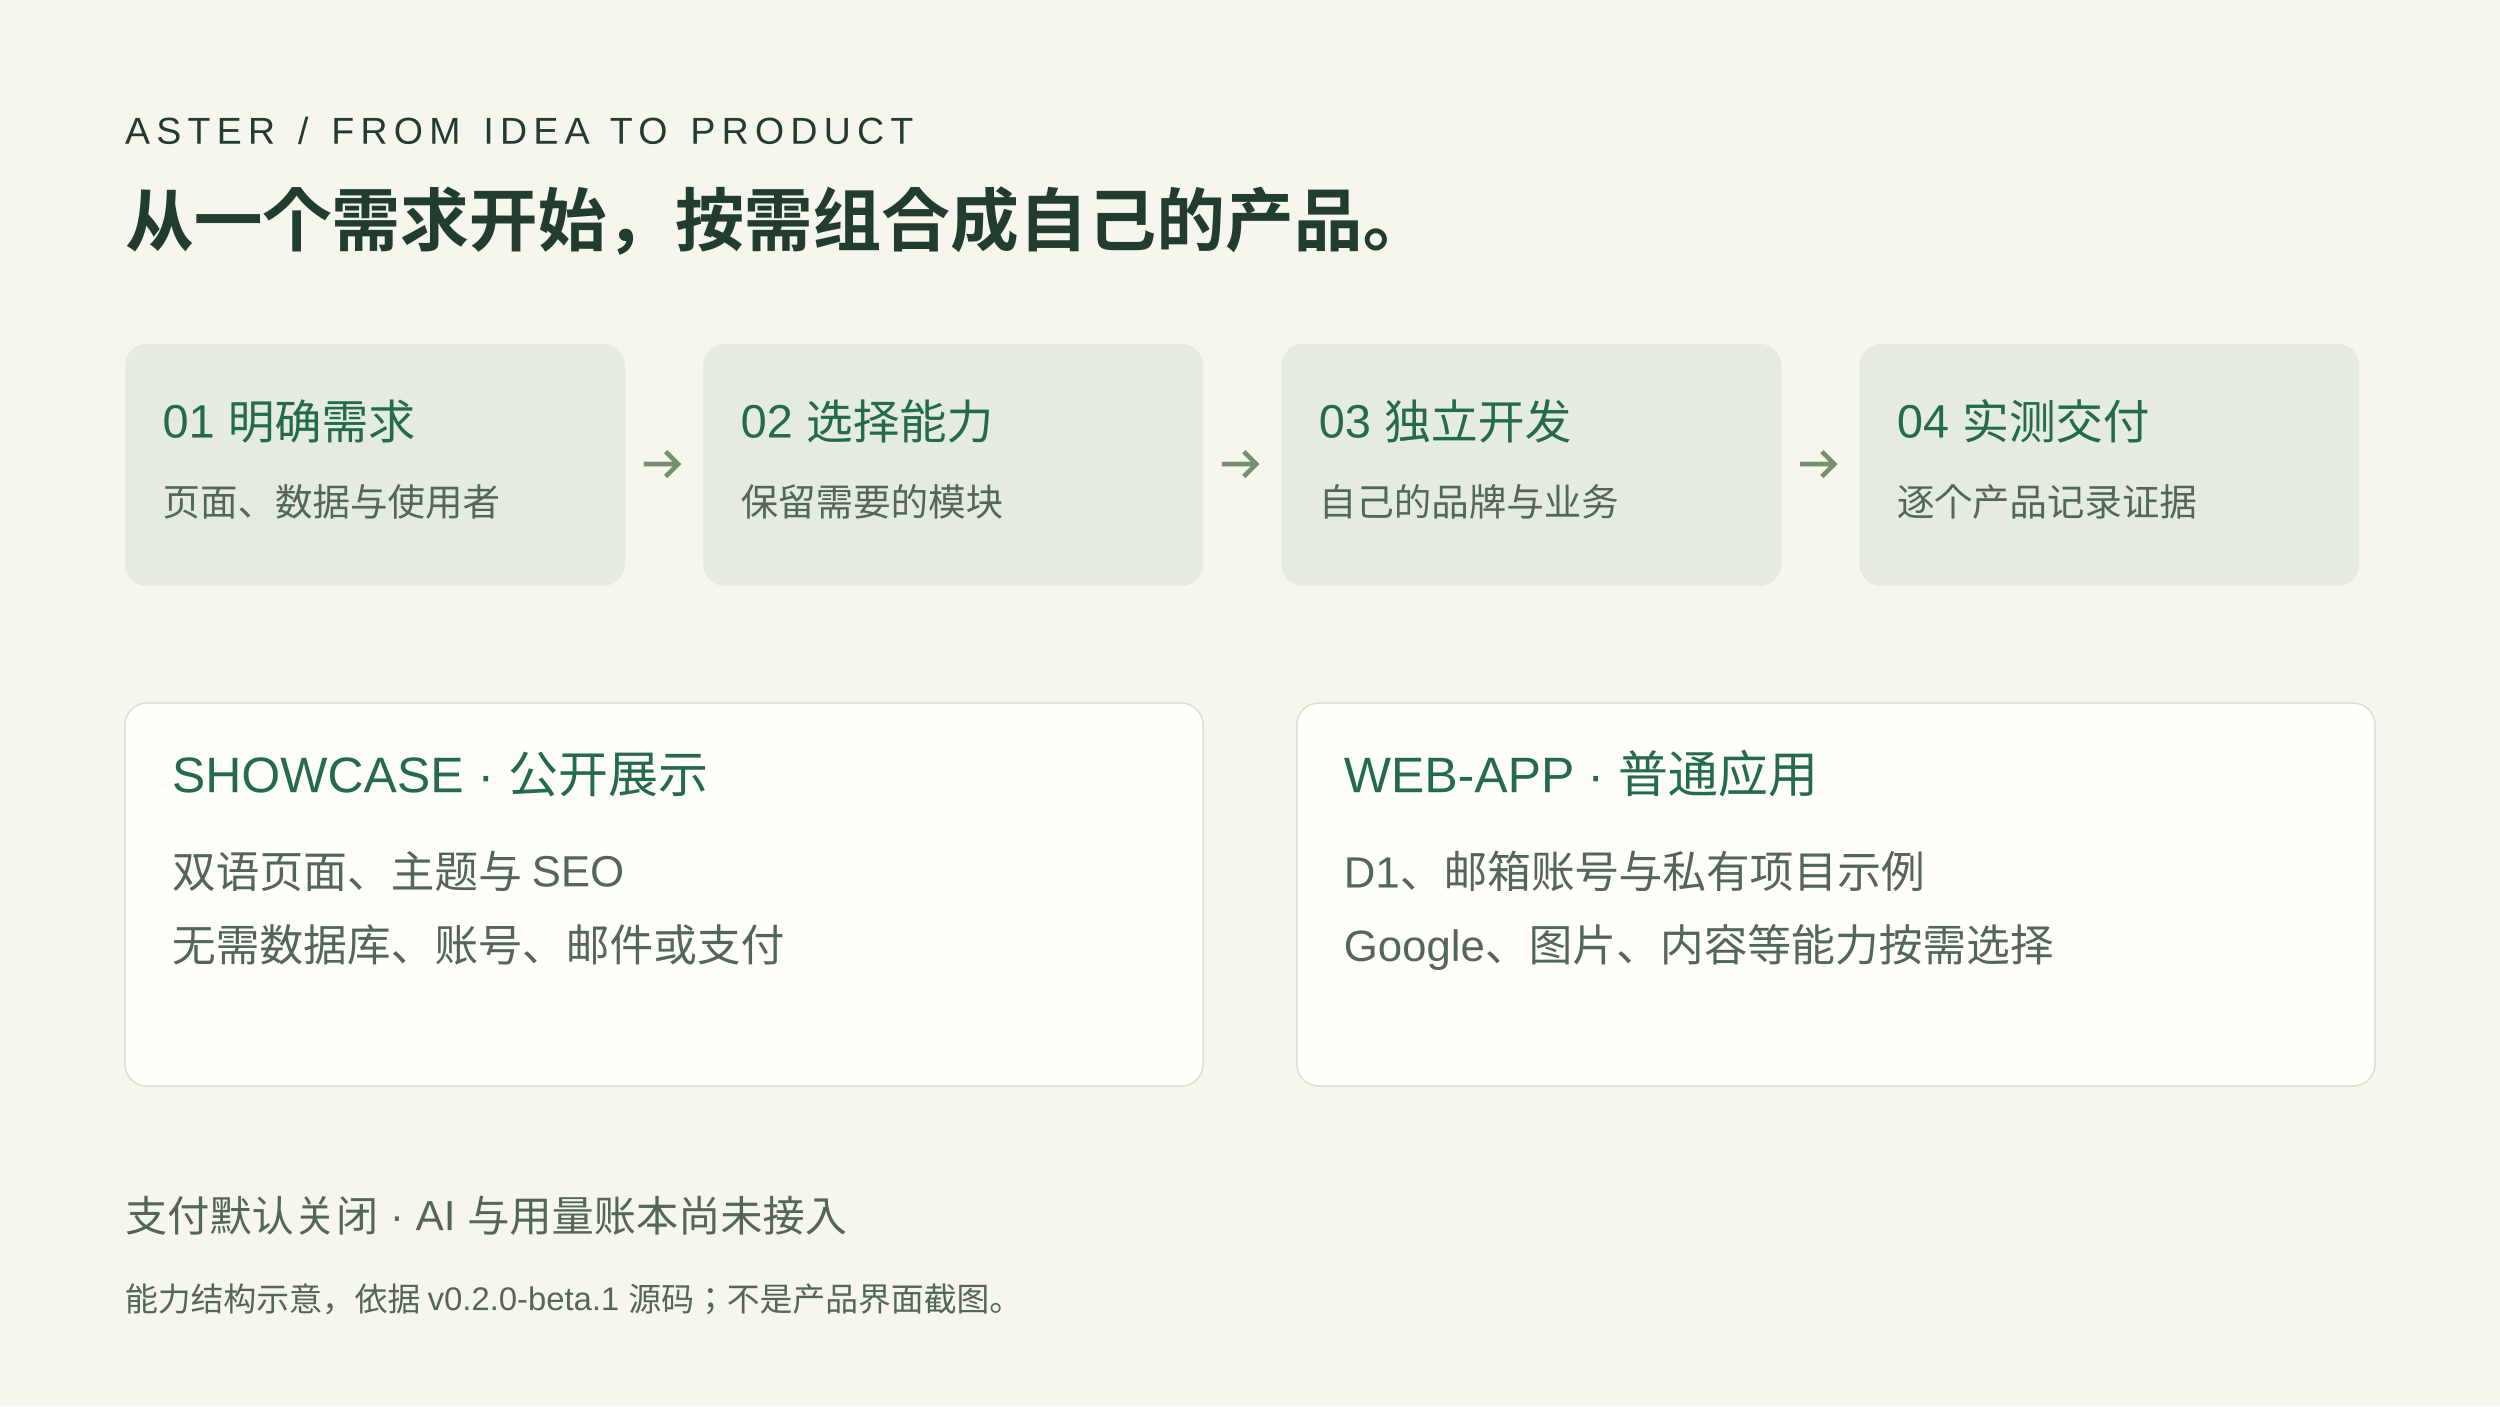
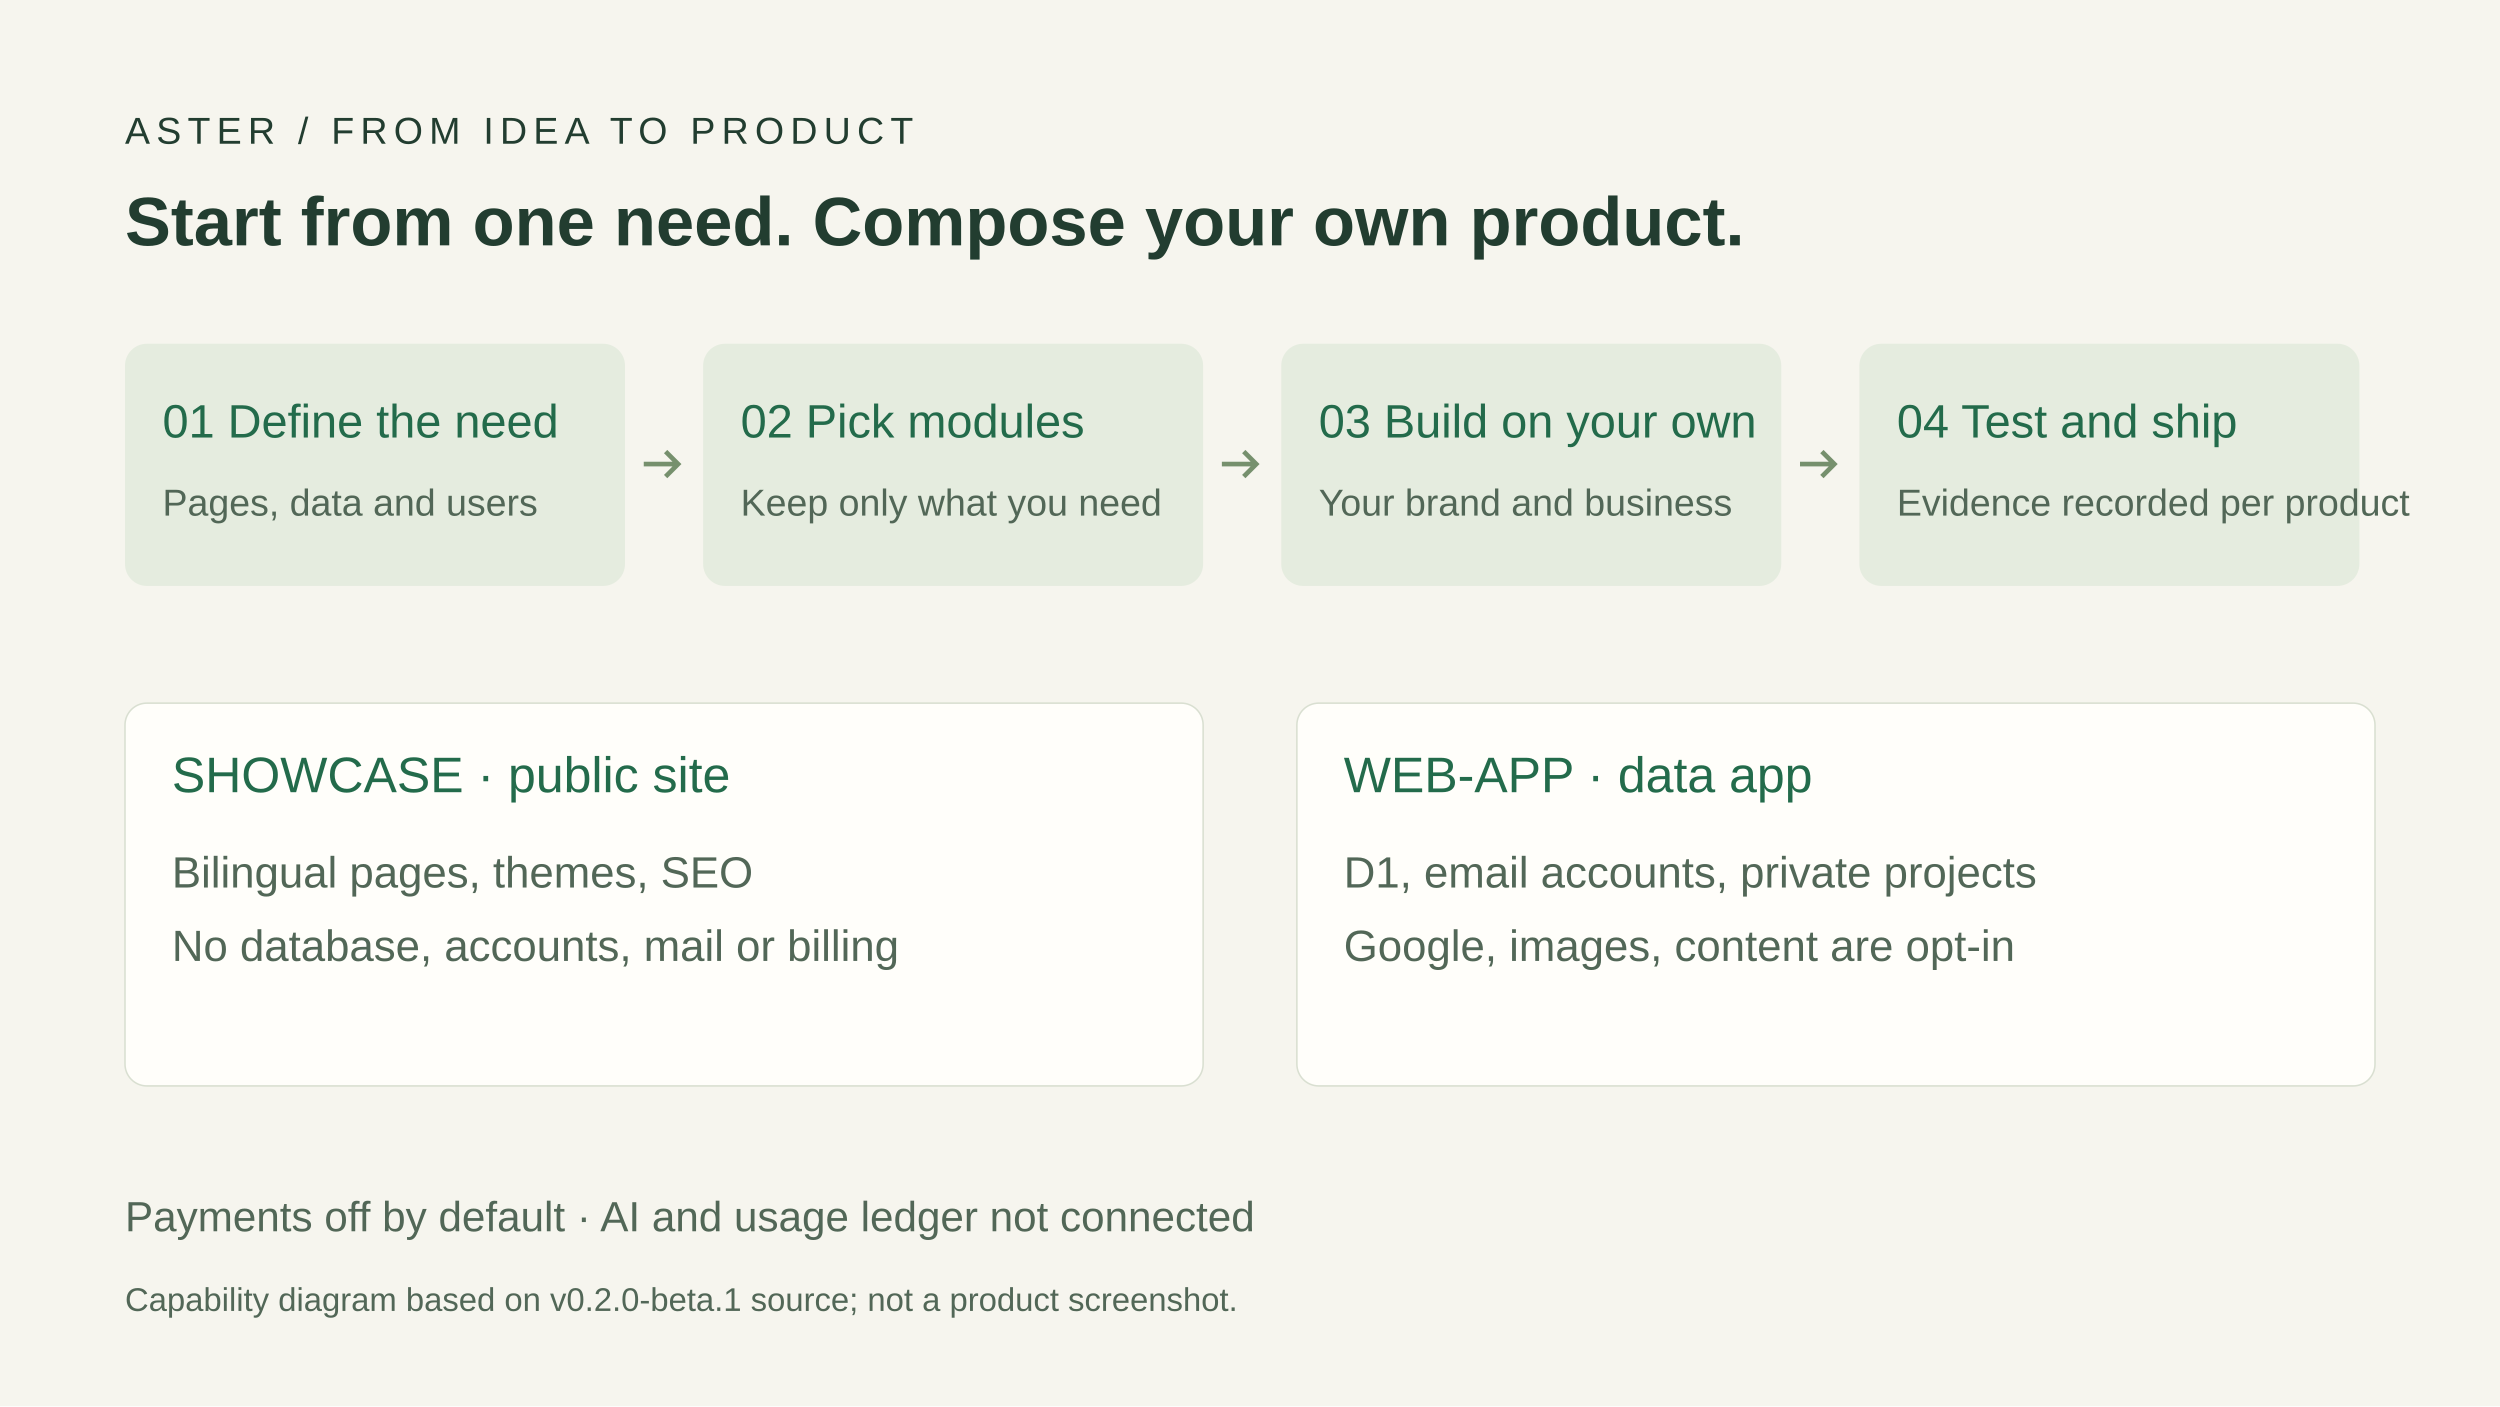
<svg xmlns="http://www.w3.org/2000/svg" width="1600" height="900" viewBox="0 0 1600 900" role="img">
  <rect width="1600" height="900" fill="#f6f5ee" />
  <g font-family="-apple-system,BlinkMacSystemFont,Segoe UI,Arial,PingFang SC,sans-serif" fill="#223d30">
    <text x="80" y="92" font-size="24" letter-spacing="4">ASTER / FROM IDEA TO PRODUCT</text>
-     <text x="80" y="157" font-size="44" font-weight="600">从一个需求开始，按需组合成自己的产品。</text>
+     <text x="80" y="157" font-size="44" font-weight="600">Start from one need. Compose your own product.</text>
    <rect x="80" y="220" width="320" height="155" rx="14" fill="#e5ecdf" />
-     <text x="104" y="280" font-size="30" fill="#236b4b">01 明确需求</text>
-     <text x="104" y="330" font-size="24" fill="#526757">页面、数据与使用者</text>
+     <text x="104" y="280" font-size="30" fill="#236b4b">01 Define the need</text>
+     <text x="104" y="330" font-size="24" fill="#526757">Pages, data and users</text>
    <path d="M412 297h22m-8-8 8 8-8 8" stroke="#76906d" stroke-width="3" fill="none" />
    <rect x="450" y="220" width="320" height="155" rx="14" fill="#e5ecdf" />
-     <text x="474" y="280" font-size="30" fill="#236b4b">02 选择能力</text>
-     <text x="474" y="330" font-size="24" fill="#526757">保留需要的模块</text>
+     <text x="474" y="280" font-size="30" fill="#236b4b">02 Pick modules</text>
+     <text x="474" y="330" font-size="24" fill="#526757">Keep only what you need</text>
    <path d="M782 297h22m-8-8 8 8-8 8" stroke="#76906d" stroke-width="3" fill="none" />
    <rect x="820" y="220" width="320" height="155" rx="14" fill="#e5ecdf" />
-     <text x="844" y="280" font-size="30" fill="#236b4b">03 独立开发</text>
-     <text x="844" y="330" font-size="24" fill="#526757">自己的品牌与业务</text>
+     <text x="844" y="280" font-size="30" fill="#236b4b">03 Build on your own</text>
+     <text x="844" y="330" font-size="24" fill="#526757">Your brand and business</text>
    <path d="M1152 297h22m-8-8 8 8-8 8" stroke="#76906d" stroke-width="3" fill="none" />
    <rect x="1190" y="220" width="320" height="155" rx="14" fill="#e5ecdf" />
-     <text x="1214" y="280" font-size="30" fill="#236b4b">04 实测交付</text>
-     <text x="1214" y="330" font-size="24" fill="#526757">逐个产品记录证据</text>
+     <text x="1214" y="280" font-size="30" fill="#236b4b">04 Test and ship</text>
+     <text x="1214" y="330" font-size="24" fill="#526757">Evidence recorded per product</text>
    <rect x="80" y="450" width="690" height="245" rx="14" fill="#fffefa" stroke="#d9dfd1" />
-     <text x="110" y="507" font-size="32" fill="#236b4b">SHOWCASE · 公开展示</text>
-     <text x="110" y="568" font-size="28" fill="#526757">双语页面、主题与 SEO</text>
-     <text x="110" y="615" font-size="28" fill="#526757">无需数据库、账号、邮件或支付</text>
+     <text x="110" y="507" font-size="32" fill="#236b4b">SHOWCASE · public site</text>
+     <text x="110" y="568" font-size="28" fill="#526757">Bilingual pages, themes, SEO</text>
+     <text x="110" y="615" font-size="28" fill="#526757">No database, accounts, mail or billing</text>
    <rect x="830" y="450" width="690" height="245" rx="14" fill="#fffefa" stroke="#d9dfd1" />
-     <text x="860" y="507" font-size="32" fill="#236b4b">WEB-APP · 普通应用</text>
-     <text x="860" y="568" font-size="28" fill="#526757">D1、邮箱账号与私有项目示例</text>
-     <text x="860" y="615" font-size="28" fill="#526757">Google、图片、内容等能力按需选择</text>
-     <text x="80" y="788" font-size="27" fill="#526757">支付默认关闭  ·  AI 与用量账本尚未接入</text>
-     <text x="80" y="839" font-size="21" fill="#526757">能力结构示意，依据 v0.2.0-beta.1 源码；不是产品界面截图。</text>
+     <text x="860" y="507" font-size="32" fill="#236b4b">WEB-APP · data app</text>
+     <text x="860" y="568" font-size="28" fill="#526757">D1, email accounts, private projects</text>
+     <text x="860" y="615" font-size="28" fill="#526757">Google, images, content are opt-in</text>
+     <text x="80" y="788" font-size="27" fill="#526757">Payments off by default  ·  AI and usage ledger not connected</text>
+     <text x="80" y="839" font-size="21" fill="#526757">Capability diagram based on v0.2.0-beta.1 source; not a product screenshot.</text>
  </g>
</svg>
